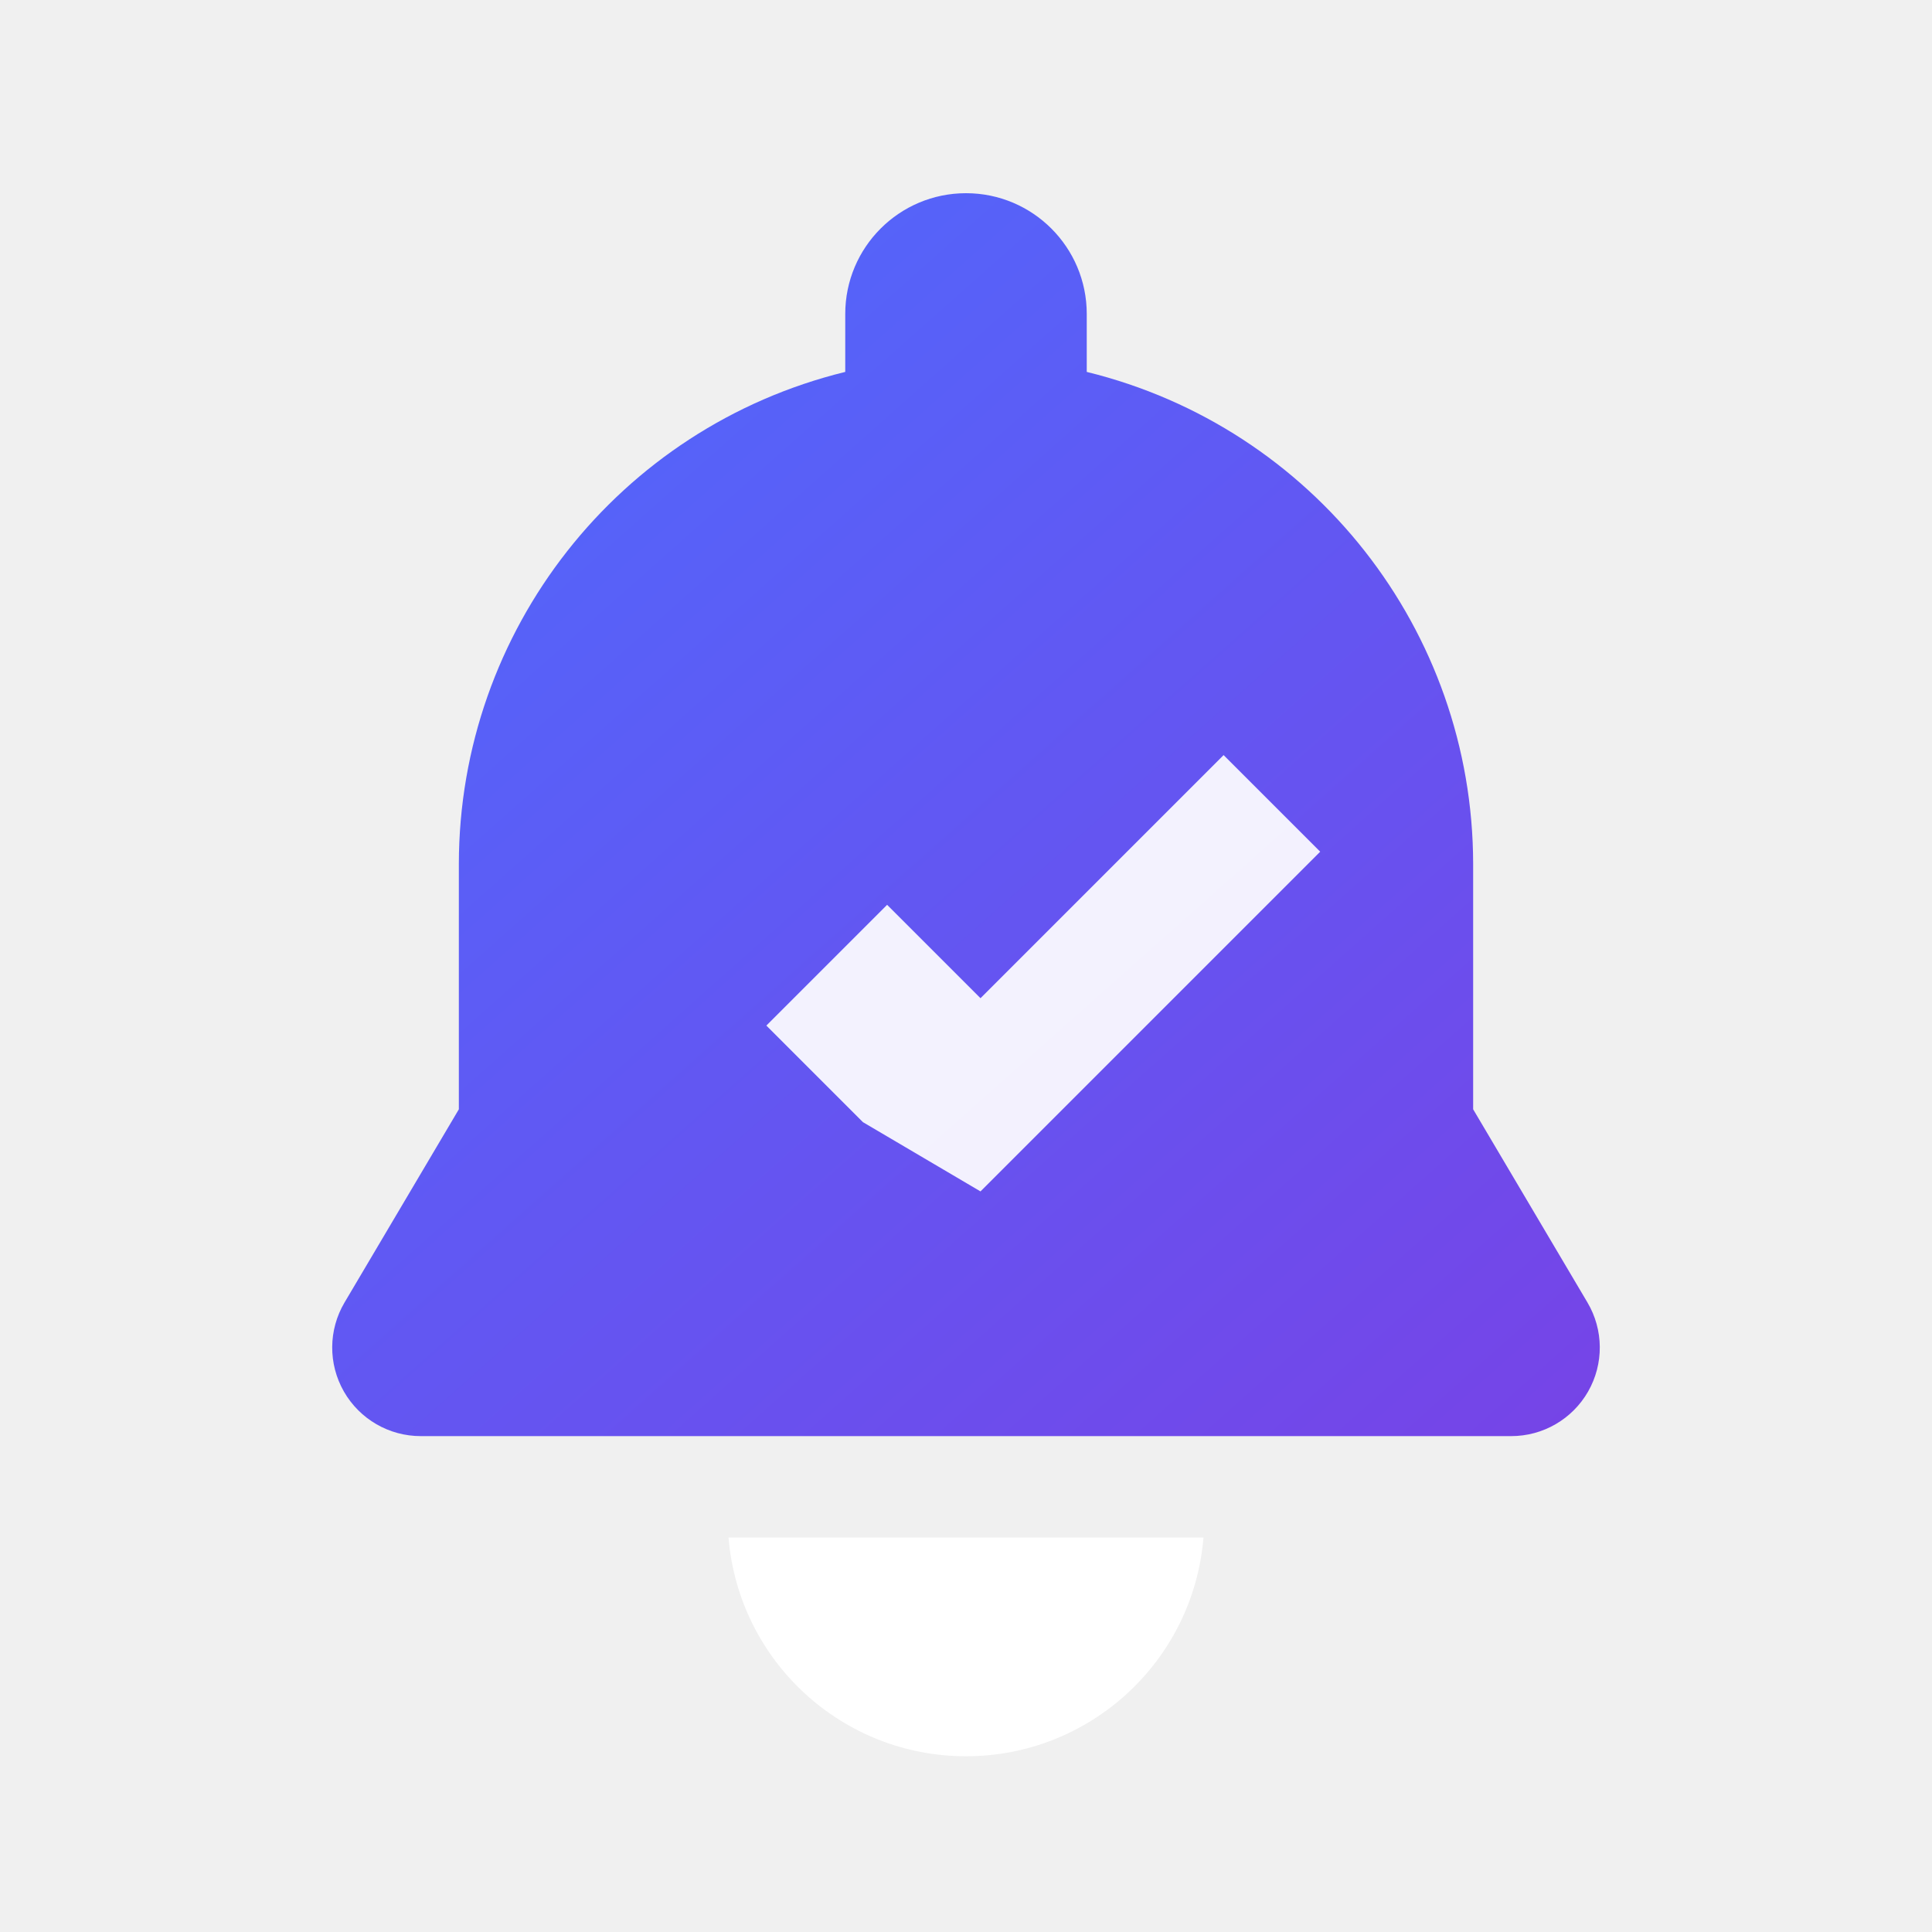
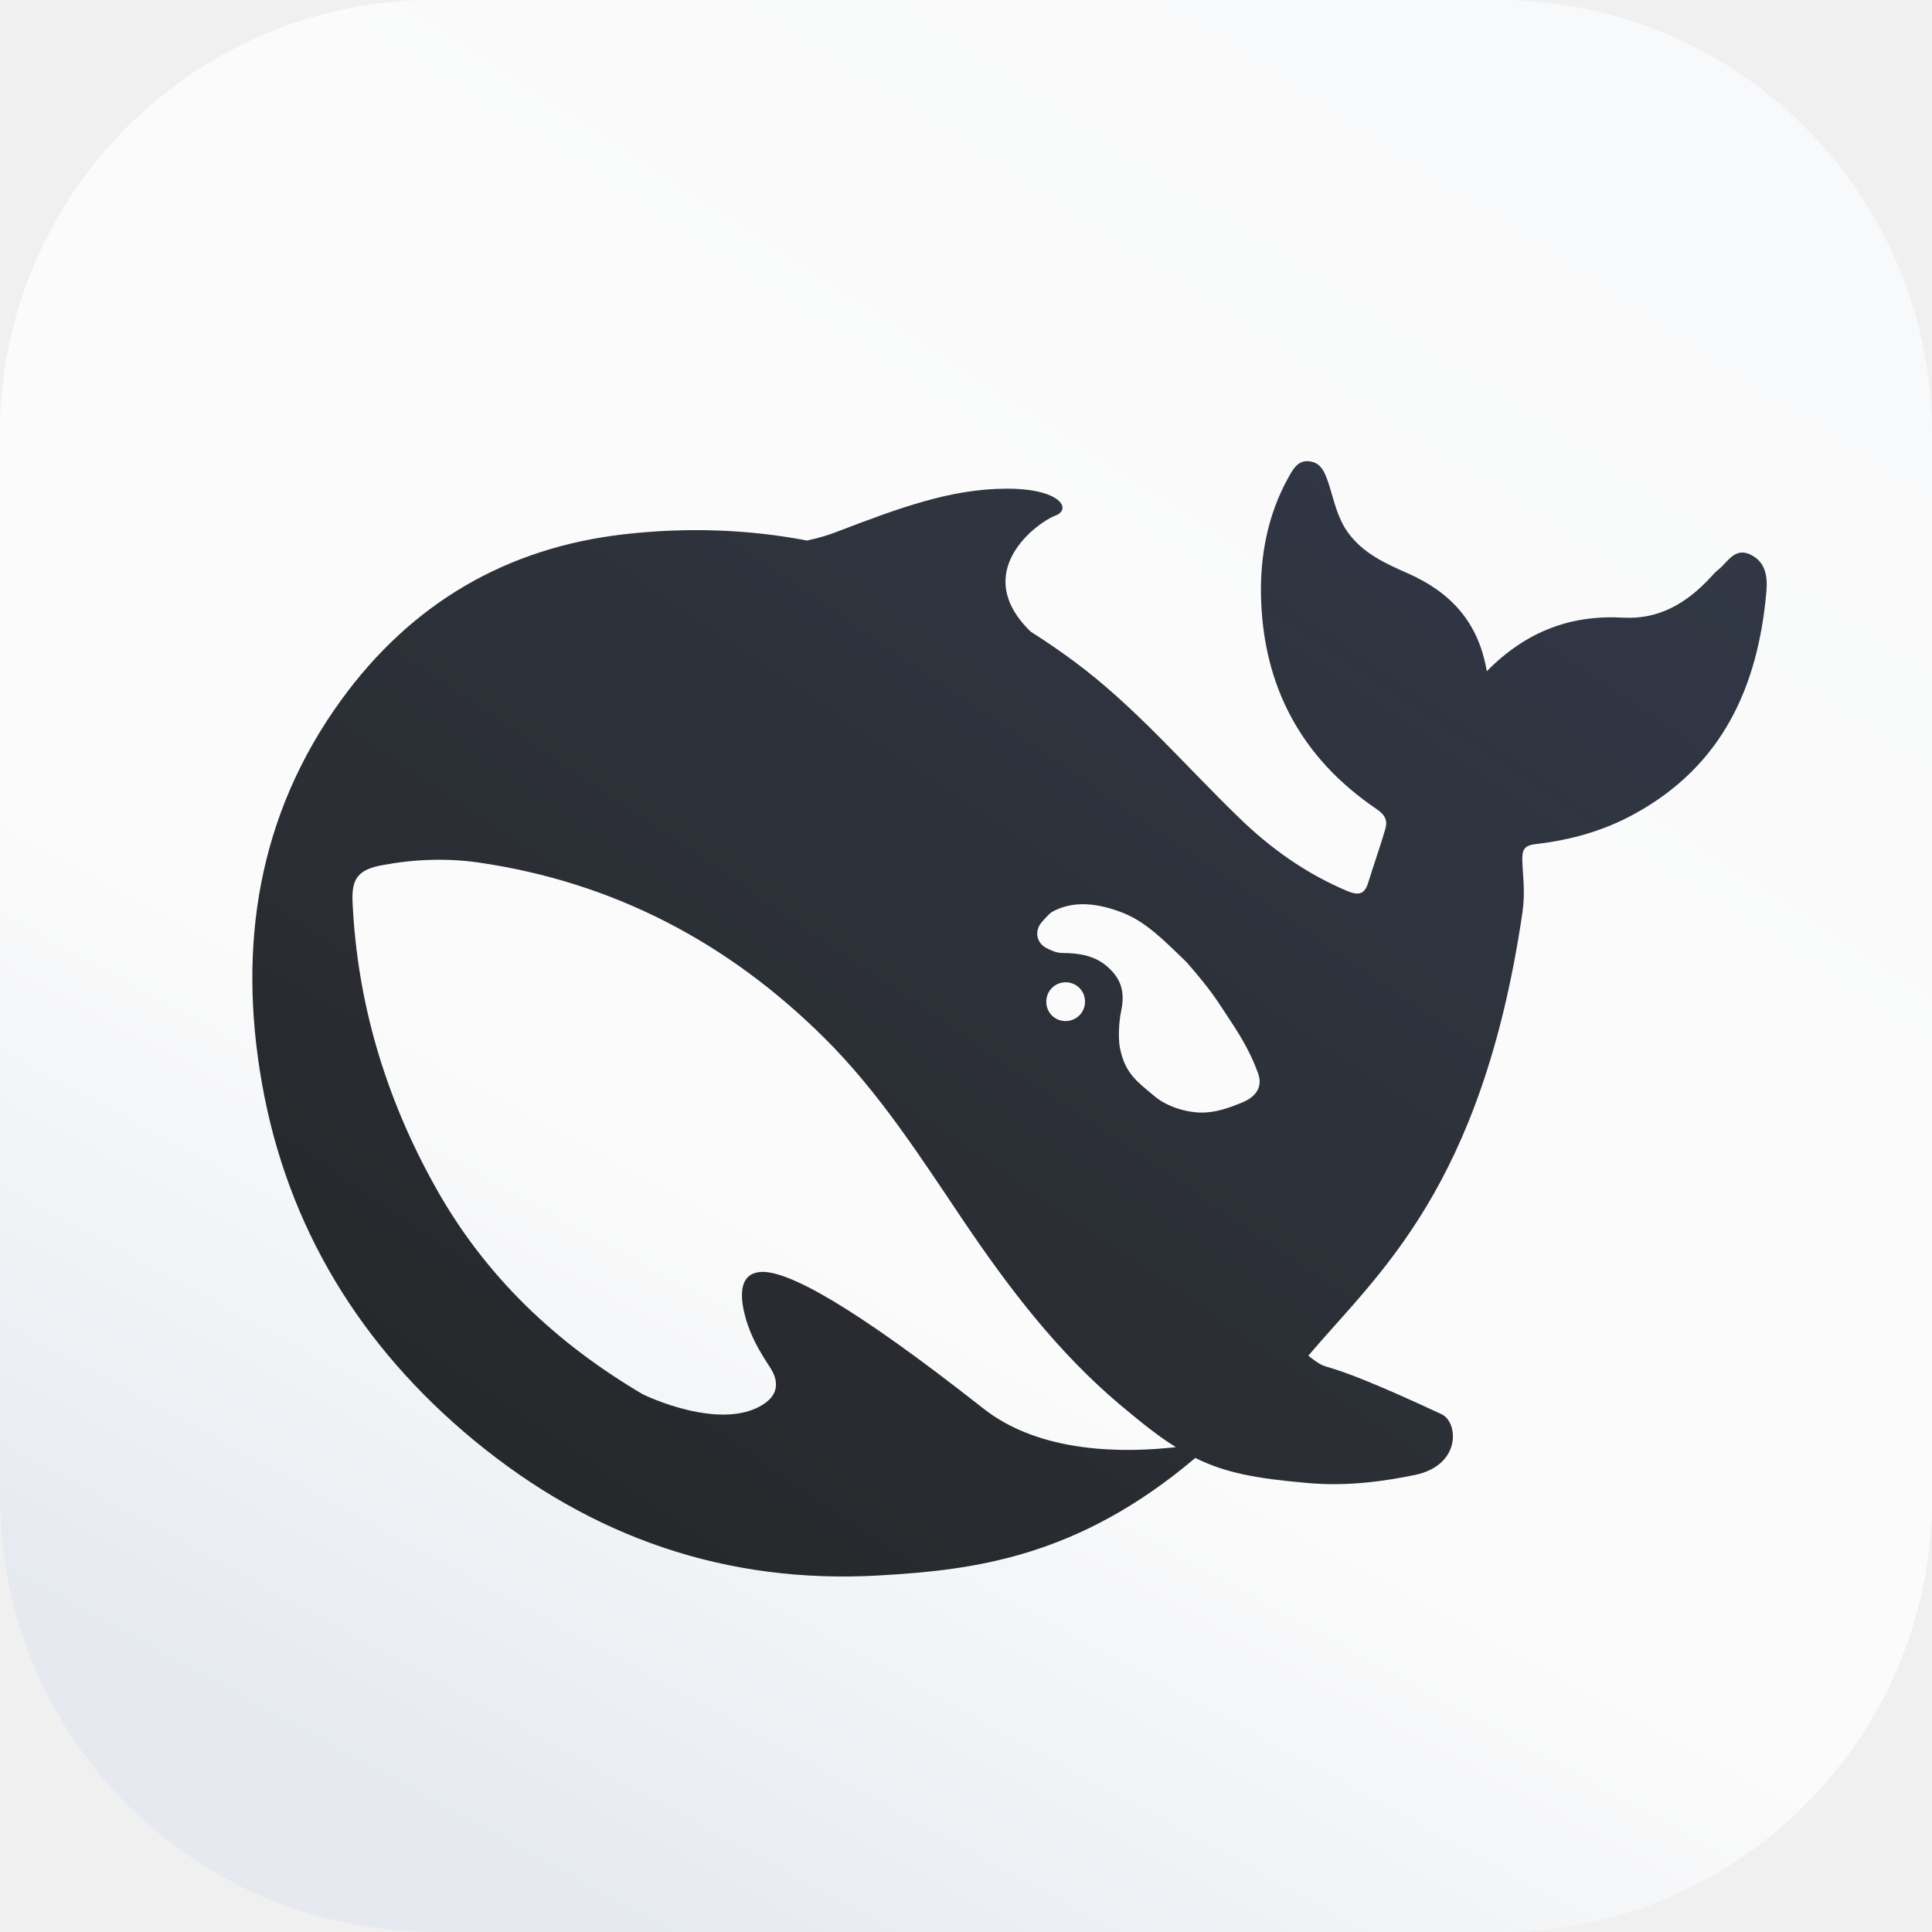
- <svg xmlns="http://www.w3.org/2000/svg" viewBox="0 0 24 24" width="24" height="24" role="img" aria-label="Notifications">
+ <svg xmlns="http://www.w3.org/2000/svg" viewBox="100 100 824 824" width="24" height="24" role="img" aria-label="DeepSeek">
  <defs>
-     <linearGradient id="bell-body" x1="4" y1="3" x2="20" y2="21" gradientUnits="userSpaceOnUse">
-       <stop offset="0" stop-color="#4d6bfe" />
-       <stop offset="1" stop-color="#7b3fe4" />
+     <linearGradient id="paint0_linear_1637_371" x1="973.58" y1="1.59609e-05" x2="378.123" y2="917.86" gradientUnits="userSpaceOnUse">
+       <stop offset="0.142" stop-color="#D4DBE9" />
+       <stop offset="0.486" stop-color="#FBFBFB" />
+     </linearGradient>
+     <linearGradient id="paint1_linear_1637_371" x1="603.371" y1="445.063" x2="239.356" y2="1111.41" gradientUnits="userSpaceOnUse">
+       <stop offset="0.363" stop-color="#FBFBFB" />
+       <stop offset="0.83" stop-color="#E1E6EE" />
+     </linearGradient>
+     <linearGradient id="paint2_linear_1637_371" x1="849.855" y1="39.085" x2="331.636" y2="802.645" gradientUnits="userSpaceOnUse">
+       <stop offset="0.086" stop-color="#1C2434" />
+       <stop offset="1" stop-color="#0F1115" />
    </linearGradient>
  </defs>
-   <path fill="url(#bell-body)" d="M12 2.4a1.5 1.5 0 0 1 1.5 1.5v.72a6.3 6.3 0 0 1 4.8 6.11v3.05l1.42 2.4a1.1 1.1 0 0 1-.95 1.66H5.23a1.1 1.1 0 0 1-.95-1.66l1.42-2.4v-3.05a6.3 6.3 0 0 1 4.8-6.11v-.72A1.5 1.5 0 0 1 12 2.4Z" />
-   <path fill="#ffffff" d="M9.05 19.1h5.9a2.96 2.96 0 0 1-5.9 0Z" />
-   <path fill="#ffffff" d="m10.72 13.94-1.2-1.2 1.5-1.5 1.16 1.16 3.02-3.02 1.2 1.2-4.22 4.22-1.46-0.86Z" opacity="0.92" />
+   <g transform="translate(100 100) scale(0.8046875) translate(-40 -32)">
+     <g>
+       <rect rx="230" width="1024" height="1024" transform="translate(40 32)" fill="#FBFBFB" />
+       <rect rx="230" width="1024" height="1024" transform="translate(40 32)" fill="url(#paint0_linear_1637_371)" fill-opacity="0.4" />
+       <rect rx="230" width="1024" height="1024" transform="translate(40 32)" fill="url(#paint1_linear_1637_371)" fill-opacity="0.8" />
+       <g>
+         <path d="M968.002 326.025C959.5 321.85 955.842 329.804 950.865 333.835C949.162 335.143 947.722 336.834 946.283 338.393C933.859 351.673 919.336 360.407 900.376 359.363C872.649 357.804 848.963 366.525 828.035 387.759C823.586 361.583 808.812 345.951 786.313 335.936C774.536 330.729 762.64 325.51 754.401 314.186C748.645 306.112 747.074 297.127 744.195 288.274C742.36 282.936 740.538 277.465 734.385 276.554C727.718 275.51 725.103 281.112 722.476 285.803C712.006 304.95 707.952 326.039 708.349 347.405C709.26 395.463 729.54 433.742 769.823 460.962C774.404 464.094 775.579 467.212 774.14 471.771C771.394 481.153 768.119 490.257 765.241 499.639C763.406 505.624 760.66 506.933 754.256 504.329C732.154 495.08 713.049 481.417 696.175 464.874C667.524 437.138 641.633 406.536 609.325 382.566C601.733 376.964 594.154 371.758 586.298 366.802C553.33 334.773 590.616 308.464 599.251 305.333C608.282 302.082 602.393 290.877 573.214 291.009C544.048 291.141 517.364 300.906 483.353 313.935C478.389 315.891 473.147 317.318 467.786 318.494C436.917 312.64 404.873 311.332 371.377 315.111C308.332 322.141 257.975 351.964 220.953 402.876C176.471 464.081 166.014 533.624 178.835 606.153C192.302 682.594 231.291 745.887 291.194 795.372C353.328 846.68 424.876 871.813 506.498 866.99C556.076 864.122 611.279 857.489 673.532 804.74C689.23 812.55 705.708 815.681 733.052 818.02C754.111 819.976 774.391 816.976 790.076 813.726C814.674 808.519 812.971 785.726 804.072 781.564C731.995 747.962 747.826 761.638 733.435 750.565C770.06 707.198 825.263 662.139 846.85 516.156C848.553 504.567 847.114 497.273 846.85 487.892C846.718 482.157 848.025 479.95 854.574 479.303C872.623 477.215 890.156 472.273 906.238 463.42C952.938 437.892 971.765 395.965 976.215 345.7C976.875 338.01 976.083 330.069 967.976 326.039L968.002 326.025ZM561.067 778.432C491.222 723.477 457.343 705.374 443.347 706.154C430.263 706.933 432.626 721.918 435.505 731.682C438.515 741.315 442.436 747.962 447.929 756.418C451.718 762.021 454.346 770.345 444.14 776.609C421.641 790.549 382.533 771.918 380.698 771.006C335.174 744.182 297.109 708.757 270.293 660.316C244.389 613.698 229.35 563.685 226.868 510.302C226.208 497.406 230.01 492.847 242.831 490.508C259.704 487.376 277.106 486.729 293.98 489.2C365.264 499.625 425.959 531.523 476.844 582.052C505.878 610.831 527.861 645.213 550.491 678.815C574.561 714.492 600.452 748.49 633.42 776.358C645.066 786.122 654.348 793.548 663.247 799.019C636.431 802.018 591.698 802.666 561.08 778.445L561.067 778.432ZM594.55 562.905C594.55 557.171 599.132 552.625 604.888 552.625C606.195 552.625 607.371 552.876 608.414 553.273C609.853 553.801 611.16 554.581 612.203 555.744C614.038 557.567 615.081 560.17 615.081 562.905C615.081 568.64 610.5 573.185 604.743 573.185C598.987 573.185 594.537 568.627 594.537 562.905H594.55ZM698.539 616.301C691.871 619.037 685.19 621.375 678.787 621.64C668.845 622.155 657.992 618.125 652.103 613.17C642.953 605.479 636.404 601.185 633.658 587.773C632.483 582.039 633.13 573.185 634.186 568.111C636.536 557.171 633.922 550.141 626.212 543.759C619.927 538.553 611.952 537.112 603.185 537.112C599.911 537.112 596.914 535.685 594.682 534.509C591.025 532.686 588.015 528.127 590.893 522.525C591.804 520.701 596.254 516.275 597.297 515.495C609.206 508.716 622.937 510.936 635.625 516.01C647.403 520.833 656.288 529.686 669.109 542.186C682.193 557.289 684.543 561.465 692.003 572.789C697.892 581.642 703.252 590.759 706.909 601.185C709.128 607.699 706.249 613.038 698.539 616.288V616.301Z" fill="url(#paint2_linear_1637_371)" fill-opacity="0.9" />
+       </g>
+     </g>
+   </g>
</svg>
